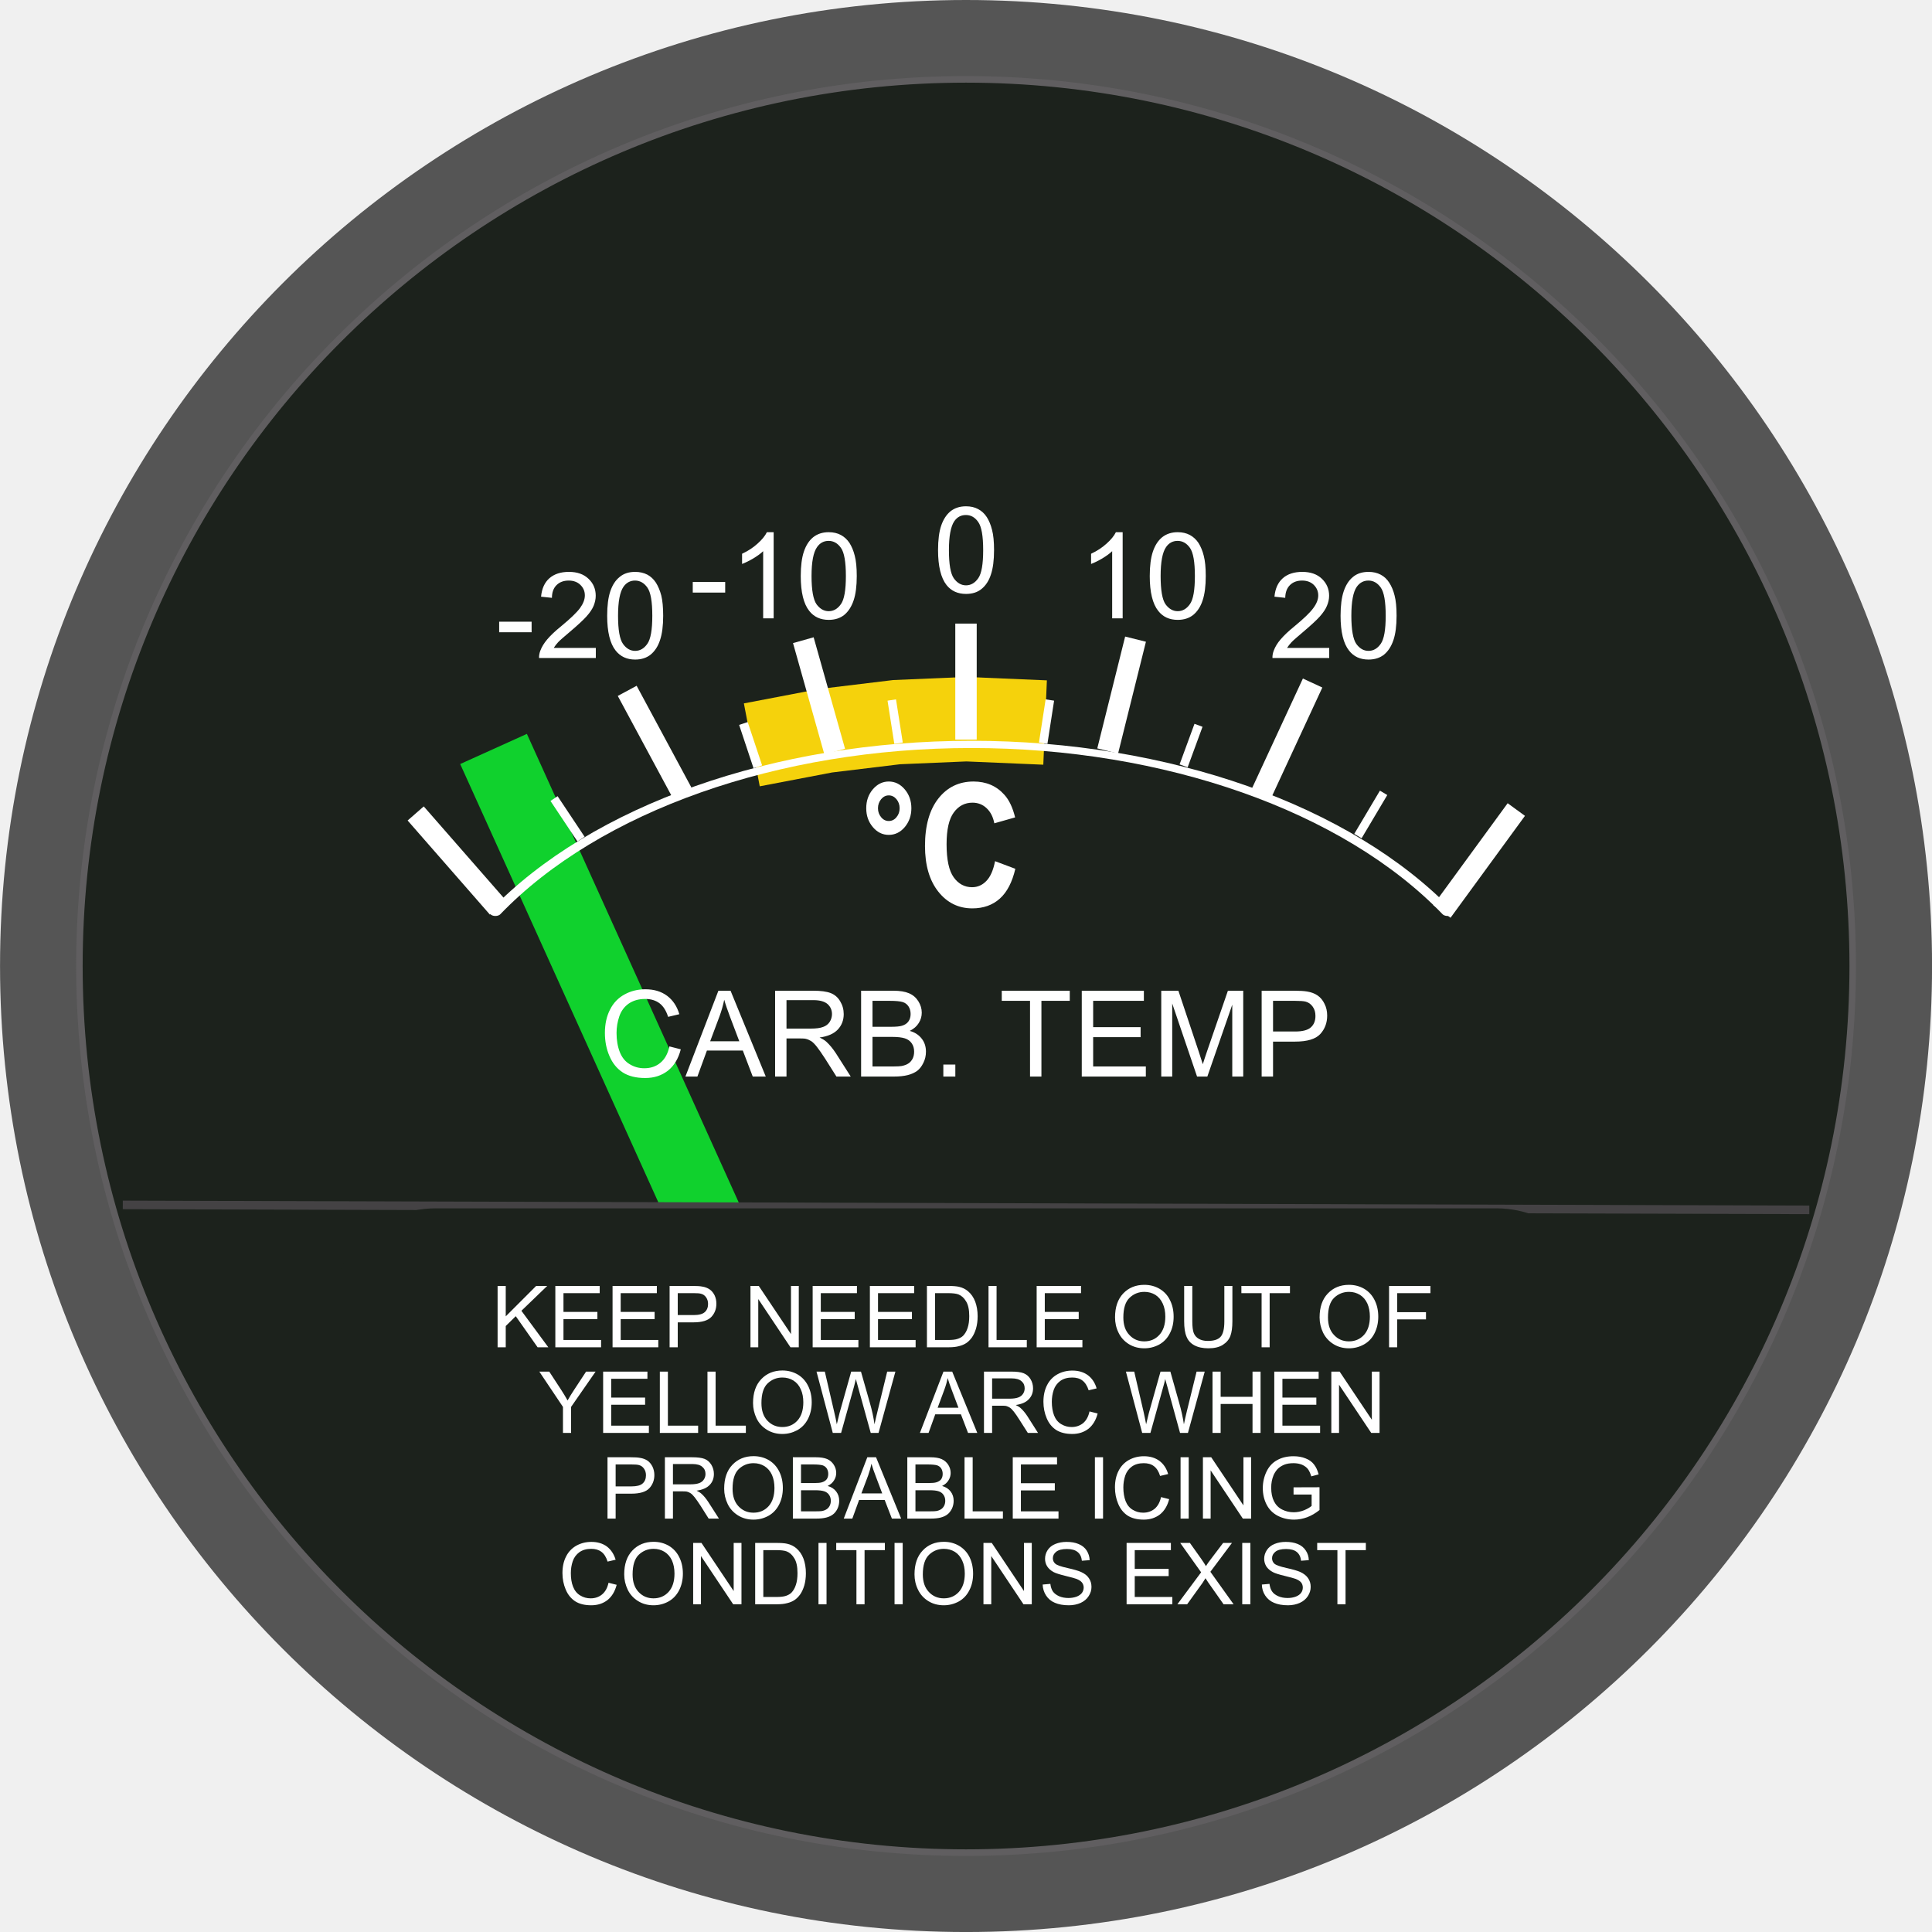
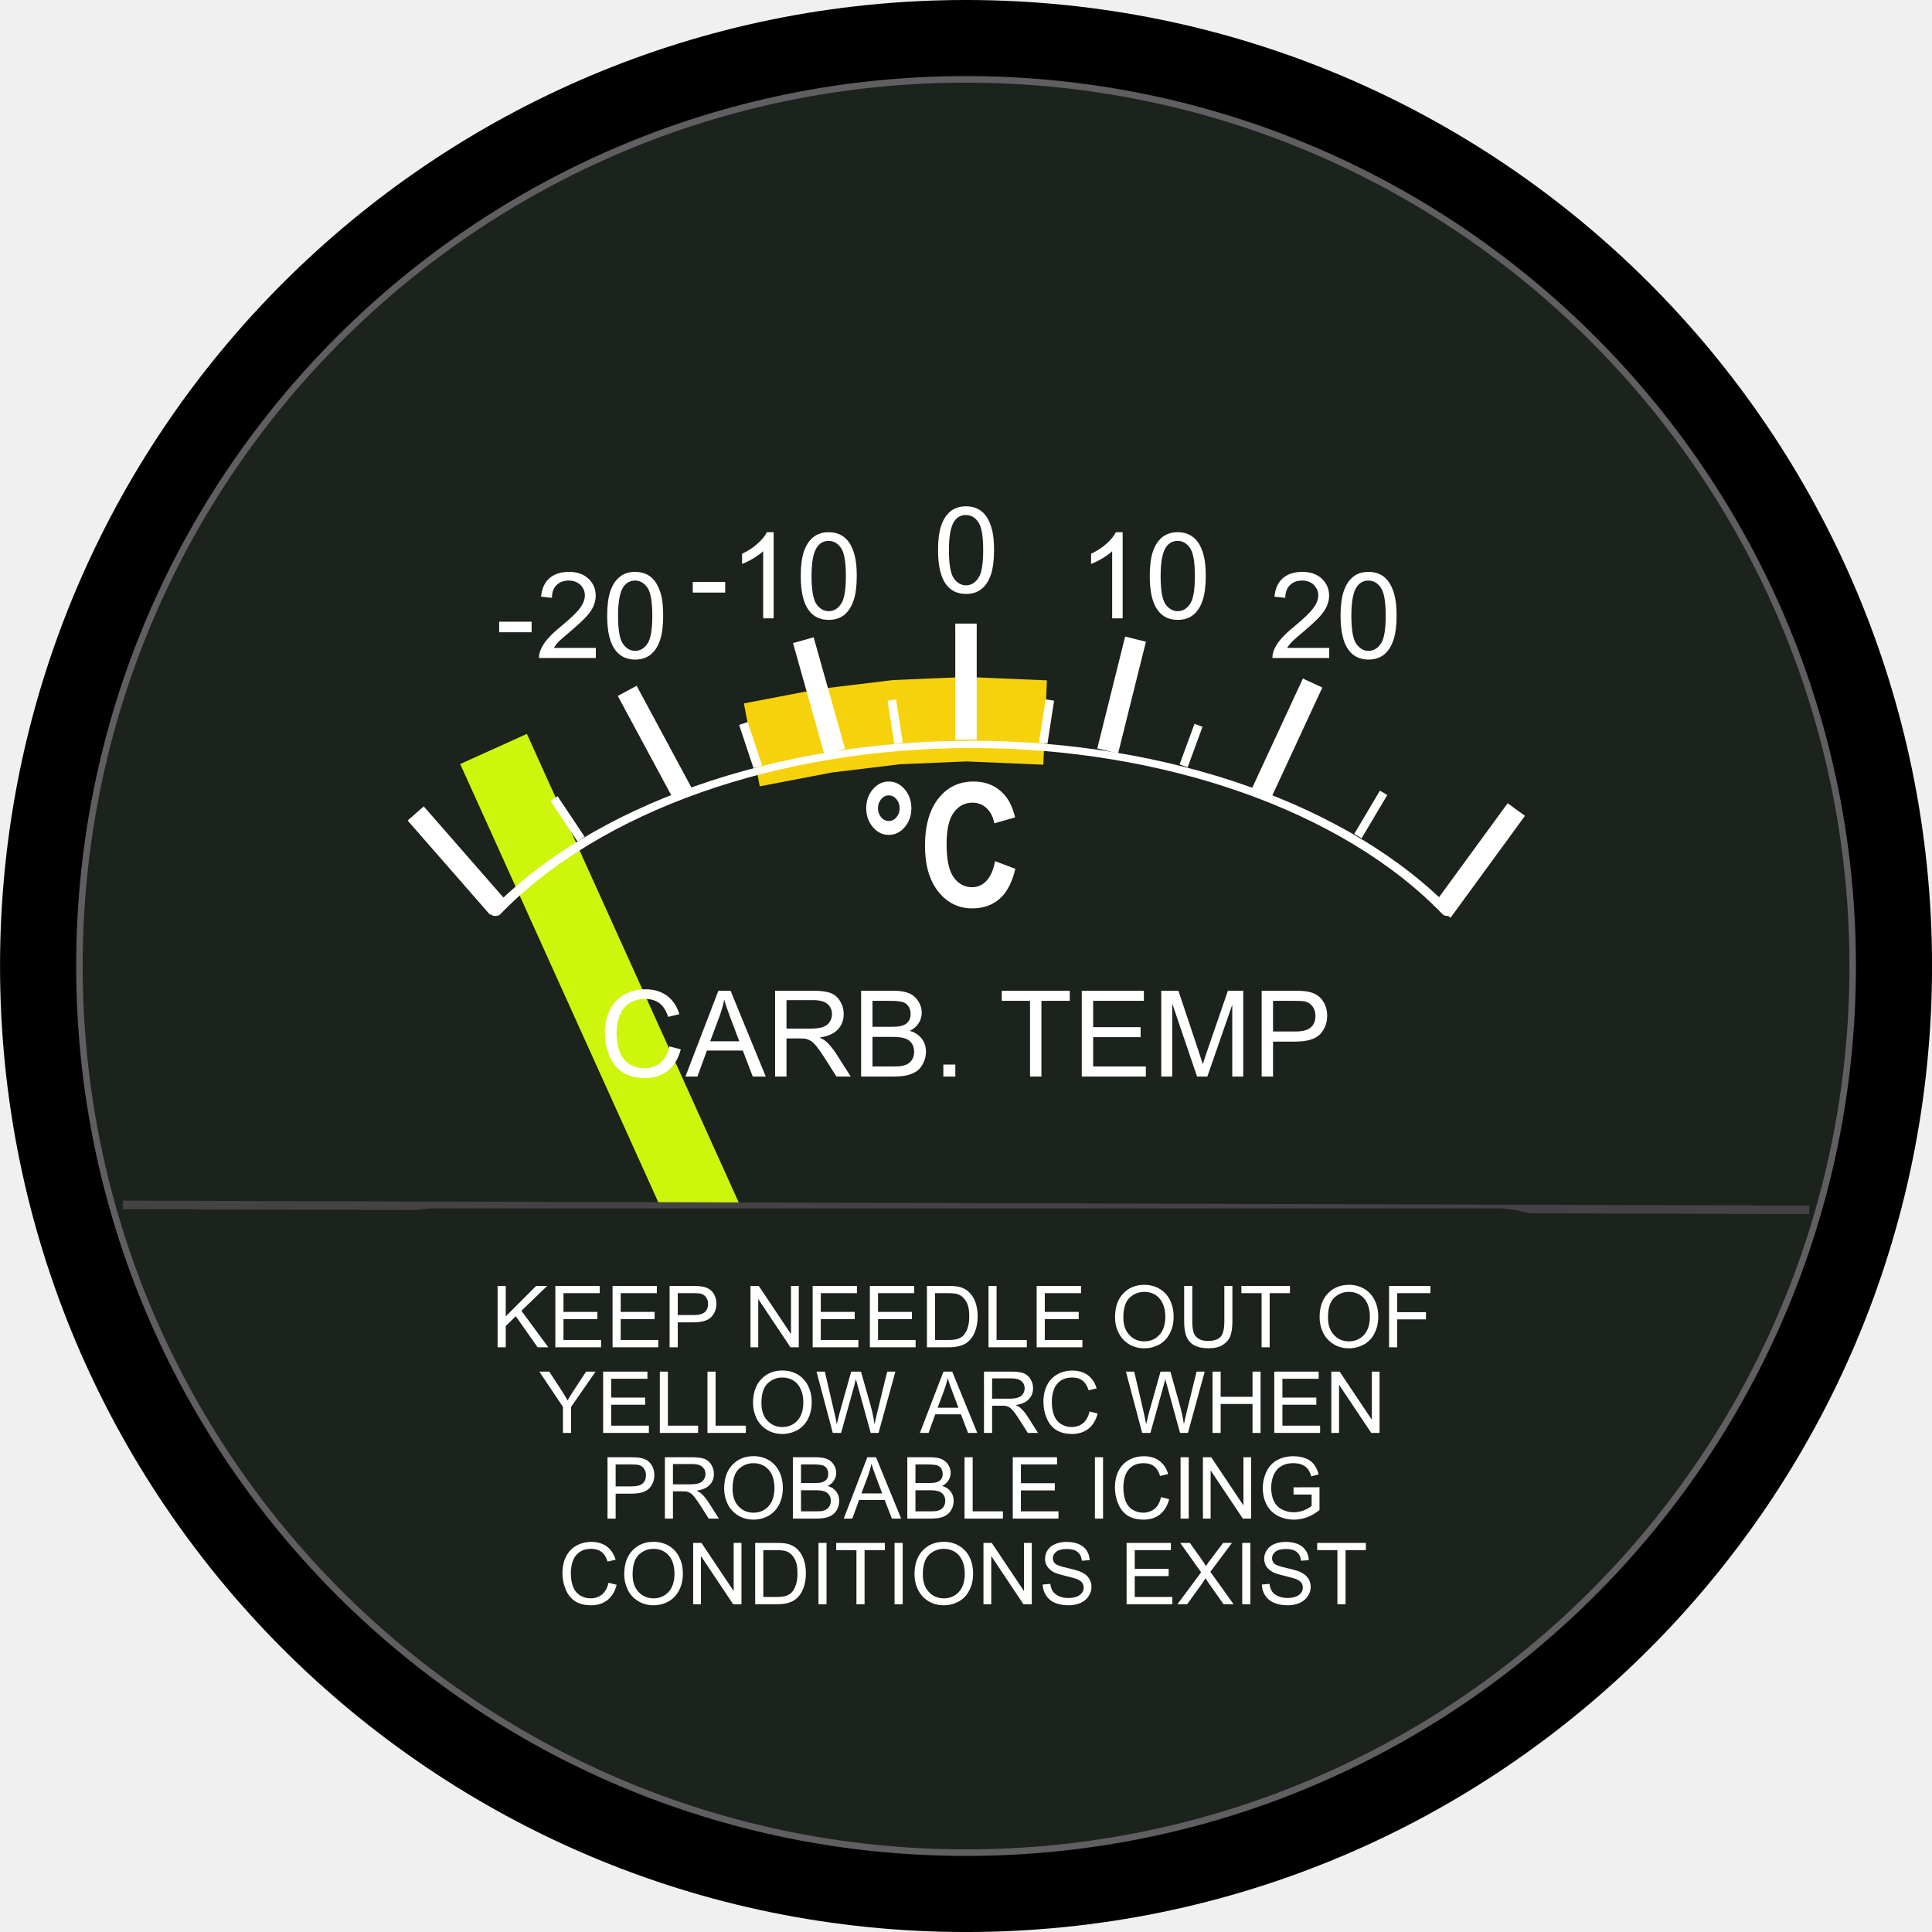
<svg xmlns="http://www.w3.org/2000/svg" id="svg3227" viewBox="0 0 202.5 202.5" version="1.0">
  <g id="layer1" transform="translate(-262.61 -46.279)">
    <g id="g2428">
      <flowRoot id="flowRoot3990" style="font-size:12px;font-family:Arial;fill:#000000;line-height:100%" xml:space="preserve">
        <flowRegion id="flowRegion3992">
          <rect id="rect3994" y="297.44" x="283.18" width="53.364" height="27.749" />
        </flowRegion>
        <flowPara id="flowPara3996" />
      </flowRoot>
      <text id="text3998" style="font-size:12px;font-family:Arial;fill:#000000;line-height:100%" y="308.751" x="297.847" xml:space="preserve">
        <tspan id="tspan4000" y="308.751" x="297.847" />
      </text>
      <flowRoot id="flowRoot4002" style="font-size:12px;font-family:Arial;fill:#000000;line-height:100%" xml:space="preserve">
        <flowRegion id="flowRegion4004">
          <rect id="rect4006" y="47.67" x="275.64" width="57.907" height="48.063" />
        </flowRegion>
        <flowPara id="flowPara4008" />
      </flowRoot>
      <g id="g3754" transform="matrix(.92122 0 0 .92122 -35.88 4.294)">
-         <path id="path3225" style="fill-rule:evenodd;fill:#555555" d="m633.93 381.82a205.03 201.89 0 1 1 -410.07 0 205.03 201.89 0 1 1 410.07 0z" transform="matrix(.53605 0 0 .54439 204.02 -52.374)" />
+         <path id="path3225" style="fill-rule:evenodd;fill:#000000" d="m633.93 381.82a205.03 201.89 0 1 1 -410.07 0 205.03 201.89 0 1 1 410.07 0z" transform="matrix(.53605 0 0 .54439 204.02 -52.374)" />
        <path id="path3239" style="stroke-linejoin:round;fill-rule:evenodd;stroke:#605e60;stroke-linecap:round;stroke-width:1.5;fill:#1c221c" d="m633.93 381.82a205.03 201.89 0 1 1 -410.07 0 205.03 201.89 0 1 1 410.07 0z" transform="matrix(.49201 0 0 .49966 222.91 -35.296)" />
      </g>
      <path id="path4050" style="fill-opacity:0;stroke:#f5d20c;stroke-width:8.848" d="m341.41 124.35l7.74-1.48 7.44-0.9 7.31-0.31 8.25 0.35" />
-       <path id="path3888" style="stroke:#10d12d;stroke-width:7.672;fill:#10d12d" d="m314.34 124.78l35.15 77.75">
+       <path id="path3888" style="stroke:#cef50c;stroke-width:7.672;fill:#cef50c" d="m314.34 124.78l35.15 77.75">
        <animateTransform id="asec" attributeName="transform" type="rotate" from="0,367.3,457.5" to="6,367.3,457.5" dur="30s" repeatCount="indefinite" />
      </path>
      <path id="path3834" style="stroke-linejoin:round;stroke:#ffffff;stroke-linecap:round;stroke-width:1.987;fill:none" d="m227 464.6a95.194 95.194 0 0 1 163.19 0" transform="matrix(.61155 0 0 .38133 175.71 -35.261)" />
      <path id="path3752" style="stroke:#ffffff;stroke-width:2.245;fill:none" d="m363.86 111.64v12.16" />
      <path id="path3870" style="stroke:#ffffff;stroke-width:2.245;fill:none" d="m381.63 113.27l-2.92 11.72" />
      <path id="path3872" style="stroke:#ffffff;stroke-width:2.245;fill:none" d="m346.81 113.38l3.29 11.68" />
      <path id="path3874" style="stroke:#ffffff;stroke-width:2.245;fill:none" d="m328.35 118.69l5.75 10.68" />
      <path id="path3880" style="stroke:#ffffff;stroke-width:2.245;fill:none" d="m400.19 117.87l-5.33 11.5" />
      <path id="flowRoot3892" style="fill:#ffffff" transform="matrix(.75935 0 0 .89783 21.332 13.584)" d="m437.31 130.77c0-0.87 0.3-1.6 0.91-2.21 0.61-0.6 1.34-0.91 2.2-0.91s1.6 0.31 2.21 0.92c0.6 0.6 0.91 1.34 0.91 2.2s-0.31 1.59-0.91 2.2c-0.61 0.61-1.35 0.91-2.21 0.91s-1.59-0.3-2.2-0.91-0.91-1.34-0.91-2.2zm1.62 0c0 0.41 0.15 0.76 0.44 1.05 0.29 0.3 0.64 0.44 1.05 0.44s0.77-0.14 1.06-0.44c0.29-0.29 0.44-0.64 0.44-1.05s-0.15-0.76-0.44-1.06c-0.29-0.29-0.65-0.44-1.06-0.44s-0.76 0.15-1.05 0.44c-0.29 0.3-0.44 0.65-0.44 1.06zm16.16 6.18l2.8 0.89c-0.43 1.56-1.14 2.72-2.14 3.48s-2.27 1.14-3.8 1.14c-1.9 0-3.47-0.65-4.69-1.95s-1.84-3.08-1.84-5.33c0-2.38 0.62-4.23 1.85-5.55s2.85-1.98 4.85-1.98c1.75 0 3.18 0.52 4.27 1.56 0.65 0.61 1.14 1.49 1.47 2.63l-2.87 0.69c-0.17-0.75-0.52-1.33-1.06-1.76-0.53-0.43-1.19-0.65-1.95-0.65-1.06 0-1.93 0.38-2.59 1.15-0.66 0.76-0.99 1.99-0.99 3.7 0 1.81 0.33 3.1 0.98 3.86 0.65 0.77 1.5 1.16 2.54 1.16 0.77 0 1.43-0.25 1.98-0.74 0.55-0.48 0.95-1.25 1.19-2.3z" />
      <path id="path3876" style="stroke:#ffffff;stroke-width:2.245;fill:none" d="m306.18 131.54l8.62 9.86" />
      <path id="path3878" style="stroke:#ffffff;stroke-width:2.245;fill:none" d="m421.54 131.13l-7.8 10.68" />
      <path id="path3926" style="stroke:#ffffff;stroke-width:.898px;fill:none" d="m323.51 134.23l-2.83-4.25" />
      <path id="path3930" style="stroke:#ffffff;stroke-width:.946px;fill:none" d="m342.04 126.65l-1.51-4.54" />
      <path id="path3932" style="stroke:#ffffff;stroke-width:.898px;fill:none" d="m356.79 124.18l-0.71-4.53" />
      <path id="path3934" style="stroke:#ffffff;stroke-width:.898px;fill:none" d="m371.95 124.18l0.7-4.53" />
      <path id="path3936" style="stroke:#ffffff;stroke-width:.898px;fill:none" d="m386.67 126.55l1.56-4.25" />
      <path id="path3938" style="stroke:#ffffff;stroke-width:.898px;fill:none" d="m404.94 133.91l2.69-4.53" />
      <path id="flowRoot3940" style="fill:#ffffff" transform="matrix(.89783 0 0 .89783 -49.461 -5.9578)" d="m425.73 180.34l1.33 0.34c-0.28 1.09-0.78 1.92-1.5 2.49-0.73 0.57-1.61 0.86-2.65 0.86-1.08 0-1.96-0.22-2.64-0.66-0.67-0.44-1.19-1.08-1.54-1.91-0.36-0.83-0.53-1.73-0.53-2.69 0-1.04 0.2-1.95 0.6-2.73 0.39-0.78 0.96-1.37 1.7-1.77 0.73-0.4 1.54-0.6 2.43-0.6 1 0 1.84 0.25 2.53 0.76 0.68 0.51 1.16 1.23 1.43 2.15l-1.31 0.31c-0.23-0.73-0.57-1.26-1.01-1.59s-1-0.5-1.67-0.5c-0.77 0-1.41 0.19-1.93 0.55-0.52 0.37-0.88 0.87-1.09 1.49s-0.32 1.26-0.32 1.93c0 0.85 0.13 1.59 0.38 2.23 0.25 0.63 0.63 1.11 1.16 1.42 0.52 0.32 1.09 0.47 1.7 0.47 0.74 0 1.37-0.21 1.88-0.64 0.52-0.43 0.87-1.06 1.05-1.91zm1.87 3.52l3.85-10.02h1.42l4.11 10.02h-1.52l-1.16-3.04h-4.19l-1.11 3.04h-1.4zm2.89-4.12h3.4l-1.05-2.77c-0.32-0.85-0.56-1.54-0.71-2.08-0.13 0.64-0.31 1.28-0.54 1.91l-1.1 2.94zm7.58 4.12v-10.02h4.44c0.9 0 1.57 0.09 2.04 0.27 0.46 0.18 0.84 0.49 1.11 0.95 0.28 0.46 0.42 0.96 0.42 1.51 0 0.71-0.23 1.31-0.69 1.8s-1.17 0.8-2.13 0.93c0.35 0.17 0.62 0.33 0.8 0.5 0.38 0.35 0.75 0.8 1.1 1.33l1.74 2.73h-1.67l-1.32-2.09c-0.39-0.6-0.71-1.06-0.96-1.38s-0.47-0.54-0.67-0.67c-0.2-0.12-0.4-0.21-0.61-0.26-0.15-0.04-0.39-0.05-0.74-0.05h-1.53v4.45h-1.33zm1.33-5.6h2.85c0.6 0 1.08-0.06 1.42-0.19 0.34-0.12 0.6-0.32 0.78-0.6 0.17-0.28 0.26-0.58 0.26-0.9 0-0.47-0.17-0.86-0.51-1.17-0.35-0.3-0.89-0.46-1.63-0.46h-3.17v3.32zm8.71 5.6v-10.02h3.76c0.77 0 1.38 0.1 1.84 0.3 0.47 0.2 0.83 0.52 1.09 0.94s0.39 0.86 0.39 1.32c0 0.43-0.11 0.83-0.35 1.21-0.23 0.38-0.58 0.68-1.05 0.92 0.61 0.17 1.07 0.48 1.4 0.91 0.33 0.42 0.49 0.93 0.49 1.51 0 0.47-0.1 0.91-0.3 1.31-0.2 0.41-0.44 0.72-0.73 0.94-0.3 0.21-0.66 0.38-1.1 0.49s-0.98 0.17-1.62 0.17h-3.82zm1.33-5.81h2.16c0.59 0 1.01-0.04 1.27-0.12 0.34-0.1 0.59-0.26 0.76-0.5 0.17-0.23 0.26-0.52 0.26-0.87 0-0.34-0.08-0.63-0.24-0.88s-0.39-0.43-0.69-0.52c-0.29-0.09-0.8-0.14-1.52-0.14h-2v3.03zm0 4.63h2.49c0.43 0 0.73-0.02 0.9-0.05 0.31-0.06 0.57-0.15 0.77-0.28 0.21-0.12 0.37-0.31 0.51-0.55 0.13-0.25 0.19-0.53 0.19-0.85 0-0.37-0.09-0.7-0.28-0.97-0.19-0.28-0.46-0.47-0.8-0.58s-0.83-0.17-1.47-0.17h-2.31v3.45zm8.27 1.18v-1.4h1.4v1.4h-1.4zm10.12 0v-8.84h-3.3v-1.18h7.94v1.18h-3.31v8.84h-1.33zm6.04 0v-10.02h7.25v1.18h-5.92v3.07h5.54v1.17h-5.54v3.42h6.15v1.18h-7.48zm9.28 0v-10.02h2l2.37 7.09c0.22 0.66 0.38 1.16 0.48 1.49 0.11-0.37 0.29-0.9 0.53-1.61l2.4-6.97h1.79v10.02h-1.28v-8.39l-2.91 8.39h-1.2l-2.9-8.53v8.53h-1.28zm11.72 0v-10.02h3.78c0.66 0 1.17 0.03 1.52 0.09 0.5 0.08 0.91 0.24 1.24 0.47s0.6 0.55 0.8 0.97c0.21 0.41 0.31 0.87 0.31 1.37 0 0.85-0.27 1.57-0.81 2.16-0.55 0.59-1.53 0.88-2.94 0.88h-2.57v4.08h-1.33zm1.33-5.26h2.59c0.85 0 1.46-0.16 1.82-0.48s0.54-0.76 0.54-1.34c0-0.42-0.1-0.78-0.32-1.08-0.21-0.3-0.49-0.5-0.83-0.59-0.23-0.06-0.64-0.09-1.24-0.09h-2.56v3.58z" />
      <path id="path3950" style="stroke:#444244;stroke-width:.898px;fill:none" d="m275.48 172.57l176.77 0.52" />
      <path id="path3958" style="fill-rule:evenodd;fill:#1c221c" d="m308.28 172.93c-6.07 0-10.97 4.9-10.97 10.97v27.78c10.07 10.33 22.51 18.34 36.45 23.12h60.21c13.94-4.78 26.38-12.79 36.45-23.12v-27.78c0-6.07-4.9-10.97-10.97-10.97h-111.17z" />
      <path id="flowRoot3961" style="fill:#ffffff" transform="matrix(.89783 0 0 .89783 -35.047 -121.11)" d="m389.62 343.72v-7.16h0.95v3.55l3.55-3.55h1.29l-3.01 2.9 3.14 4.26h-1.25l-2.55-3.63-1.17 1.15v2.48h-0.95zm6.74 0v-7.16h5.18v0.84h-4.23v2.19h3.96v0.84h-3.96v2.44h4.39v0.85h-5.34zm6.68 0v-7.16h5.17v0.84h-4.22v2.19h3.96v0.84h-3.96v2.44h4.39v0.85h-5.34zm6.66 0v-7.16h2.7c0.47 0 0.84 0.02 1.09 0.07 0.35 0.05 0.64 0.17 0.88 0.33s0.43 0.4 0.58 0.69c0.14 0.3 0.21 0.62 0.21 0.98 0 0.61-0.19 1.12-0.58 1.54s-1.09 0.64-2.1 0.64h-1.83v2.91h-0.95zm0.95-3.76h1.85c0.61 0 1.04-0.11 1.3-0.34s0.39-0.55 0.39-0.96c0-0.3-0.08-0.56-0.23-0.77-0.15-0.22-0.35-0.36-0.6-0.42-0.16-0.05-0.45-0.07-0.88-0.07h-1.83v2.56zm8.49 3.76v-7.16h0.97l3.76 5.62v-5.62h0.91v7.16h-0.97l-3.76-5.63v5.63h-0.91zm7.26 0v-7.16h5.17v0.84h-4.22v2.19h3.96v0.84h-3.96v2.44h4.39v0.85h-5.34zm6.68 0v-7.16h5.17v0.84h-4.22v2.19h3.96v0.84h-3.96v2.44h4.39v0.85h-5.34zm6.66 0v-7.16h2.46c0.56 0 0.99 0.03 1.28 0.1 0.41 0.09 0.76 0.27 1.05 0.51 0.38 0.32 0.66 0.73 0.85 1.23 0.18 0.49 0.28 1.06 0.28 1.7 0 0.54-0.07 1.02-0.19 1.44-0.13 0.42-0.29 0.77-0.49 1.05-0.2 0.27-0.42 0.49-0.65 0.64-0.24 0.16-0.53 0.28-0.86 0.36-0.33 0.09-0.72 0.13-1.15 0.13h-2.58zm0.95-0.85h1.52c0.48 0 0.85-0.04 1.11-0.13 0.27-0.09 0.49-0.21 0.65-0.37 0.22-0.23 0.4-0.53 0.52-0.91 0.13-0.38 0.19-0.84 0.19-1.38 0-0.75-0.12-1.32-0.37-1.72-0.24-0.41-0.54-0.67-0.89-0.81-0.26-0.1-0.67-0.15-1.23-0.15h-1.5v5.47zm6.24 0.85v-7.16h0.94v6.31h3.53v0.85h-4.47zm5.62 0v-7.16h5.18v0.84h-4.23v2.19h3.96v0.84h-3.96v2.44h4.39v0.85h-5.34zm9.15-3.49c0-1.19 0.32-2.12 0.95-2.79 0.64-0.67 1.46-1.01 2.47-1.01 0.66 0 1.26 0.16 1.79 0.47 0.53 0.32 0.94 0.76 1.21 1.33 0.28 0.56 0.42 1.2 0.42 1.92s-0.14 1.37-0.44 1.94c-0.29 0.58-0.71 1.01-1.24 1.31-0.54 0.29-1.12 0.44-1.74 0.44-0.67 0-1.28-0.16-1.81-0.49s-0.93-0.77-1.2-1.33c-0.28-0.57-0.41-1.16-0.41-1.79zm0.97 0.01c0 0.87 0.23 1.55 0.7 2.04 0.46 0.5 1.04 0.75 1.74 0.75 0.72 0 1.3-0.25 1.76-0.75 0.47-0.51 0.7-1.22 0.7-2.14 0-0.58-0.1-1.09-0.3-1.52-0.2-0.44-0.49-0.78-0.86-1.02-0.38-0.23-0.81-0.35-1.28-0.35-0.67 0-1.25 0.23-1.73 0.69-0.49 0.46-0.73 1.23-0.73 2.3zm11.79-3.68h0.94v4.13c0 0.72-0.08 1.29-0.24 1.72-0.16 0.42-0.46 0.76-0.88 1.03-0.43 0.27-0.99 0.4-1.68 0.4-0.67 0-1.21-0.12-1.64-0.35s-0.73-0.56-0.91-1c-0.19-0.44-0.28-1.04-0.28-1.8v-4.13h0.95v4.13c0 0.62 0.06 1.08 0.17 1.37 0.12 0.3 0.32 0.52 0.6 0.68s0.62 0.24 1.03 0.24c0.7 0 1.19-0.15 1.49-0.47s0.45-0.92 0.45-1.82v-4.13zm4.35 7.16v-6.32h-2.36v-0.84h5.67v0.84h-2.37v6.32h-0.94zm6.77-3.49c0-1.19 0.32-2.12 0.96-2.79s1.46-1.01 2.47-1.01c0.66 0 1.26 0.16 1.79 0.47 0.53 0.32 0.93 0.76 1.21 1.33 0.28 0.56 0.42 1.2 0.42 1.92s-0.15 1.37-0.44 1.94c-0.29 0.58-0.71 1.01-1.25 1.31-0.53 0.29-1.11 0.44-1.73 0.44-0.68 0-1.28-0.16-1.81-0.49s-0.93-0.77-1.21-1.33c-0.27-0.57-0.41-1.16-0.41-1.79zm0.98 0.01c0 0.87 0.23 1.55 0.7 2.04 0.46 0.5 1.04 0.75 1.74 0.75 0.71 0 1.3-0.25 1.76-0.75 0.46-0.51 0.69-1.22 0.69-2.14 0-0.58-0.1-1.09-0.29-1.52-0.2-0.44-0.49-0.78-0.87-1.02-0.38-0.23-0.8-0.35-1.27-0.35-0.67 0-1.25 0.23-1.74 0.69-0.48 0.46-0.72 1.23-0.72 2.3zm7.13 3.48v-7.16h4.83v0.84h-3.88v2.22h3.36v0.84h-3.36v3.26h-0.95zm-96.44 10v-3.04l-2.76-4.12h1.16l1.41 2.16c0.26 0.4 0.5 0.8 0.73 1.21 0.21-0.38 0.47-0.8 0.78-1.27l1.38-2.1h1.11l-2.86 4.12v3.04h-0.95zm4.69 0v-7.16h5.17v0.84h-4.23v2.19h3.96v0.84h-3.96v2.44h4.4v0.85h-5.34zm6.62 0v-7.16h0.94v6.31h3.53v0.85h-4.47zm5.56 0v-7.16h0.95v6.31h3.53v0.85h-4.48zm5.32-3.49c0-1.19 0.32-2.12 0.96-2.79s1.46-1.01 2.47-1.01c0.66 0 1.25 0.16 1.79 0.47 0.53 0.32 0.93 0.76 1.21 1.33 0.28 0.56 0.42 1.2 0.42 1.92s-0.15 1.37-0.44 1.94c-0.3 0.58-0.71 1.01-1.25 1.31-0.54 0.29-1.11 0.44-1.74 0.44-0.67 0-1.27-0.16-1.8-0.49s-0.94-0.77-1.21-1.33c-0.27-0.57-0.41-1.16-0.41-1.79zm0.98 0.01c0 0.87 0.23 1.55 0.69 2.04 0.47 0.5 1.05 0.75 1.75 0.75 0.71 0 1.3-0.25 1.76-0.75 0.46-0.51 0.69-1.22 0.69-2.14 0-0.58-0.1-1.09-0.3-1.52-0.19-0.44-0.48-0.78-0.86-1.02-0.38-0.23-0.8-0.35-1.28-0.35-0.67 0-1.24 0.23-1.73 0.69-0.48 0.46-0.72 1.23-0.72 2.3zm8.33 3.48l-1.9-7.16h0.97l1.09 4.69c0.12 0.49 0.22 0.98 0.31 1.46 0.18-0.76 0.29-1.2 0.32-1.32l1.36-4.83h1.14l1.03 3.62c0.26 0.9 0.44 1.74 0.55 2.53 0.1-0.45 0.21-0.97 0.36-1.55l1.12-4.6h0.96l-1.97 7.16h-0.91l-1.51-5.46c-0.13-0.45-0.2-0.73-0.22-0.84-0.08 0.33-0.15 0.61-0.21 0.84l-1.52 5.46h-0.97zm10.17 0l2.75-7.16h1.02l2.93 7.16h-1.08l-0.83-2.17h-3l-0.78 2.17h-1.01zm2.07-2.94h2.43l-0.75-1.99c-0.23-0.6-0.4-1.09-0.51-1.48-0.09 0.46-0.22 0.91-0.39 1.37l-0.78 2.1zm5.41 2.94v-7.16h3.18c0.64 0 1.12 0.06 1.45 0.19s0.6 0.36 0.8 0.68c0.2 0.33 0.3 0.69 0.3 1.08 0 0.51-0.17 0.94-0.5 1.28-0.33 0.35-0.83 0.57-1.52 0.67 0.25 0.12 0.44 0.24 0.57 0.36 0.28 0.25 0.54 0.57 0.79 0.95l1.24 1.95h-1.19l-0.95-1.49c-0.27-0.43-0.5-0.76-0.68-0.99s-0.34-0.39-0.48-0.48-0.29-0.15-0.43-0.19c-0.11-0.02-0.29-0.03-0.53-0.03h-1.1v3.18h-0.95zm0.95-4h2.04c0.43 0 0.77-0.05 1.01-0.14 0.25-0.09 0.43-0.23 0.56-0.43 0.13-0.19 0.19-0.41 0.19-0.64 0-0.34-0.12-0.62-0.37-0.83-0.25-0.22-0.63-0.33-1.16-0.33h-2.27v2.37zm11.37 1.49l0.95 0.24c-0.2 0.77-0.56 1.37-1.07 1.78-0.52 0.4-1.15 0.61-1.89 0.61-0.78 0-1.4-0.16-1.89-0.47-0.48-0.32-0.85-0.77-1.1-1.37-0.25-0.59-0.38-1.23-0.38-1.92 0-0.74 0.14-1.39 0.43-1.95 0.28-0.55 0.69-0.97 1.21-1.26 0.53-0.29 1.11-0.43 1.74-0.43 0.72 0 1.32 0.18 1.81 0.54 0.49 0.37 0.83 0.88 1.02 1.54l-0.93 0.22c-0.17-0.52-0.41-0.9-0.73-1.14-0.31-0.24-0.71-0.35-1.19-0.35-0.55 0-1.01 0.13-1.38 0.39-0.37 0.27-0.63 0.62-0.78 1.06-0.15 0.45-0.22 0.91-0.22 1.38 0 0.61 0.09 1.14 0.26 1.59 0.18 0.46 0.46 0.8 0.83 1.02 0.38 0.23 0.78 0.34 1.22 0.34 0.53 0 0.98-0.16 1.35-0.46 0.36-0.31 0.61-0.76 0.74-1.36zm6.15 2.51l-1.9-7.16h0.97l1.09 4.69c0.11 0.49 0.21 0.98 0.3 1.46 0.18-0.76 0.29-1.2 0.32-1.32l1.36-4.83h1.15l1.02 3.62c0.26 0.9 0.44 1.74 0.56 2.53 0.09-0.45 0.21-0.97 0.35-1.55l1.13-4.6h0.95l-1.96 7.16h-0.92l-1.5-5.46c-0.13-0.45-0.21-0.73-0.23-0.84-0.07 0.33-0.14 0.61-0.21 0.84l-1.52 5.46h-0.96zm8.21 0v-7.16h0.95v2.94h3.72v-2.94h0.94v7.16h-0.94v-3.38h-3.72v3.38h-0.95zm7.21 0v-7.16h5.18v0.84h-4.23v2.19h3.96v0.84h-3.96v2.44h4.4v0.85h-5.35zm6.66 0v-7.16h0.97l3.76 5.62v-5.62h0.9v7.16h-0.97l-3.76-5.63v5.63h-0.9zm-84.5 10v-7.16h2.7c0.48 0 0.84 0.02 1.09 0.07 0.35 0.05 0.65 0.17 0.89 0.33 0.23 0.16 0.42 0.4 0.57 0.69 0.14 0.3 0.22 0.62 0.22 0.98 0 0.61-0.2 1.12-0.58 1.54-0.39 0.42-1.09 0.64-2.1 0.64h-1.84v2.91h-0.95zm0.95-3.76h1.85c0.61 0 1.05-0.11 1.3-0.34 0.26-0.23 0.39-0.55 0.39-0.96 0-0.3-0.08-0.56-0.23-0.77-0.15-0.22-0.35-0.36-0.59-0.42-0.16-0.05-0.46-0.07-0.89-0.07h-1.83v2.56zm5.75 3.76v-7.16h3.17c0.64 0 1.12 0.06 1.46 0.19 0.33 0.13 0.59 0.36 0.79 0.68 0.2 0.33 0.3 0.69 0.3 1.08 0 0.51-0.16 0.94-0.49 1.28-0.33 0.35-0.84 0.57-1.53 0.67 0.25 0.12 0.44 0.24 0.57 0.36 0.28 0.25 0.54 0.57 0.79 0.95l1.25 1.95h-1.2l-0.94-1.49c-0.28-0.43-0.51-0.76-0.69-0.99s-0.34-0.39-0.48-0.48-0.28-0.15-0.43-0.19c-0.11-0.02-0.28-0.03-0.53-0.03h-1.1v3.18h-0.94zm0.94-4h2.04c0.43 0 0.77-0.05 1.02-0.14 0.24-0.09 0.43-0.23 0.55-0.43 0.13-0.19 0.19-0.41 0.19-0.64 0-0.34-0.12-0.62-0.37-0.83-0.24-0.22-0.63-0.33-1.16-0.33h-2.27v2.37zm5.98 0.51c0-1.19 0.32-2.12 0.96-2.79s1.46-1.01 2.47-1.01c0.66 0 1.26 0.16 1.79 0.47 0.53 0.32 0.93 0.76 1.21 1.33 0.28 0.56 0.42 1.2 0.42 1.92s-0.15 1.37-0.44 1.94c-0.3 0.58-0.71 1.01-1.25 1.31-0.53 0.29-1.11 0.44-1.74 0.44-0.67 0-1.27-0.16-1.8-0.49s-0.94-0.77-1.21-1.33c-0.27-0.57-0.41-1.16-0.41-1.79zm0.98 0.01c0 0.87 0.23 1.55 0.69 2.04 0.47 0.5 1.05 0.75 1.75 0.75 0.71 0 1.3-0.25 1.76-0.75 0.46-0.51 0.69-1.22 0.69-2.14 0-0.58-0.1-1.09-0.29-1.52-0.2-0.44-0.49-0.78-0.87-1.02-0.38-0.23-0.8-0.35-1.28-0.35-0.67 0-1.24 0.23-1.73 0.69-0.48 0.46-0.72 1.23-0.72 2.3zm7.04 3.48v-7.16h2.69c0.55 0 0.98 0.07 1.32 0.21 0.33 0.15 0.58 0.37 0.77 0.67s0.28 0.62 0.28 0.95c0 0.3-0.08 0.59-0.25 0.86-0.16 0.27-0.41 0.49-0.75 0.66 0.43 0.12 0.77 0.34 1 0.65 0.23 0.3 0.35 0.66 0.35 1.08 0 0.34-0.07 0.65-0.21 0.94-0.14 0.28-0.32 0.51-0.53 0.66-0.21 0.16-0.47 0.28-0.78 0.36-0.32 0.08-0.7 0.12-1.16 0.12h-2.73zm0.95-4.15h1.55c0.42 0 0.72-0.03 0.9-0.09 0.24-0.07 0.42-0.19 0.55-0.35 0.12-0.17 0.18-0.38 0.18-0.63 0-0.24-0.06-0.45-0.17-0.63-0.12-0.18-0.28-0.3-0.49-0.37-0.21-0.06-0.57-0.1-1.09-0.1h-1.43v2.17zm0 3.3h1.78c0.31 0 0.52-0.01 0.65-0.03 0.22-0.04 0.4-0.11 0.54-0.2 0.15-0.09 0.27-0.22 0.37-0.4 0.09-0.17 0.14-0.37 0.14-0.6 0-0.27-0.07-0.5-0.21-0.7-0.13-0.19-0.32-0.33-0.57-0.41-0.24-0.08-0.59-0.12-1.04-0.12h-1.66v2.46zm4.99 0.85l2.75-7.16h1.02l2.93 7.16h-1.08l-0.84-2.17h-2.99l-0.79 2.17h-1zm2.06-2.94h2.43l-0.75-1.99c-0.23-0.6-0.4-1.09-0.51-1.48-0.09 0.46-0.22 0.91-0.38 1.37l-0.79 2.1zm5.36 2.94v-7.16h2.69c0.55 0 0.98 0.07 1.31 0.21 0.33 0.15 0.59 0.37 0.78 0.67s0.28 0.62 0.28 0.95c0 0.3-0.08 0.59-0.25 0.86-0.16 0.27-0.41 0.49-0.75 0.66 0.43 0.12 0.77 0.34 1 0.65 0.23 0.3 0.35 0.66 0.35 1.08 0 0.34-0.07 0.65-0.21 0.94-0.15 0.28-0.32 0.51-0.53 0.66-0.21 0.16-0.47 0.28-0.78 0.36-0.32 0.08-0.7 0.12-1.16 0.12h-2.73zm0.95-4.15h1.55c0.42 0 0.72-0.03 0.9-0.09 0.24-0.07 0.42-0.19 0.55-0.35 0.12-0.17 0.18-0.38 0.18-0.63 0-0.24-0.06-0.45-0.17-0.63-0.12-0.18-0.28-0.3-0.49-0.37-0.21-0.06-0.57-0.1-1.09-0.1h-1.43v2.17zm0 3.3h1.78c0.31 0 0.52-0.01 0.65-0.03 0.22-0.04 0.4-0.11 0.54-0.2 0.15-0.09 0.27-0.22 0.37-0.4 0.09-0.17 0.14-0.37 0.14-0.6 0-0.27-0.07-0.5-0.21-0.7-0.13-0.19-0.32-0.33-0.57-0.41-0.24-0.08-0.59-0.12-1.04-0.12h-1.66v2.46zm5.73 0.85v-7.16h0.95v6.31h3.53v0.85h-4.48zm5.63 0v-7.16h5.17v0.84h-4.22v2.19h3.96v0.84h-3.96v2.44h4.39v0.85h-5.34zm9.59 0v-7.16h0.95v7.16h-0.95zm7.72-2.51l0.95 0.24c-0.2 0.77-0.56 1.37-1.07 1.78-0.52 0.4-1.15 0.61-1.89 0.61-0.78 0-1.4-0.16-1.89-0.47-0.48-0.32-0.85-0.77-1.1-1.37-0.25-0.59-0.38-1.23-0.38-1.92 0-0.74 0.14-1.39 0.43-1.95 0.28-0.55 0.69-0.97 1.21-1.26 0.53-0.29 1.11-0.43 1.74-0.43 0.72 0 1.32 0.18 1.81 0.54 0.49 0.37 0.83 0.88 1.02 1.54l-0.94 0.22c-0.16-0.52-0.4-0.9-0.72-1.14-0.31-0.24-0.71-0.35-1.19-0.35-0.55 0-1.01 0.13-1.38 0.39-0.37 0.27-0.63 0.62-0.78 1.06-0.15 0.45-0.22 0.91-0.22 1.38 0 0.61 0.09 1.14 0.26 1.59 0.18 0.46 0.46 0.8 0.83 1.02 0.38 0.23 0.78 0.34 1.22 0.34 0.53 0 0.98-0.16 1.35-0.46 0.36-0.31 0.61-0.76 0.74-1.36zm2.28 2.51v-7.16h0.95v7.16h-0.95zm2.61 0v-7.16h0.97l3.76 5.62v-5.62h0.9v7.16h-0.97l-3.76-5.63v5.63h-0.9zm10.58-2.81v-0.84l3.03-0.01v2.66c-0.46 0.37-0.94 0.65-1.44 0.84-0.49 0.18-1 0.28-1.52 0.28-0.7 0-1.34-0.15-1.92-0.45-0.57-0.3-1.01-0.74-1.3-1.31s-0.44-1.21-0.44-1.91 0.15-1.35 0.44-1.95 0.71-1.05 1.26-1.34c0.54-0.3 1.17-0.44 1.89-0.44 0.51 0 0.98 0.08 1.4 0.25 0.42 0.16 0.75 0.4 0.98 0.7 0.24 0.3 0.42 0.69 0.55 1.17l-0.86 0.23c-0.11-0.36-0.24-0.65-0.4-0.86-0.16-0.2-0.39-0.37-0.68-0.5-0.3-0.12-0.63-0.18-0.99-0.18-0.43 0-0.81 0.06-1.12 0.19-0.32 0.14-0.57 0.31-0.77 0.52-0.19 0.22-0.34 0.45-0.45 0.71-0.18 0.44-0.27 0.92-0.27 1.44 0 0.64 0.11 1.17 0.33 1.6s0.54 0.75 0.96 0.96 0.86 0.31 1.34 0.31c0.41 0 0.81-0.08 1.2-0.23 0.39-0.16 0.68-0.33 0.89-0.51v-1.33h-2.11zm-79.97 10.3l0.95 0.24c-0.2 0.77-0.56 1.37-1.07 1.78-0.52 0.4-1.15 0.61-1.9 0.61-0.77 0-1.4-0.16-1.88-0.47-0.48-0.32-0.85-0.77-1.1-1.37-0.25-0.59-0.38-1.23-0.38-1.92 0-0.74 0.14-1.39 0.43-1.95 0.28-0.55 0.69-0.97 1.21-1.26 0.53-0.29 1.11-0.43 1.74-0.43 0.71 0 1.32 0.18 1.81 0.54 0.48 0.37 0.82 0.88 1.02 1.54l-0.94 0.22c-0.16-0.52-0.4-0.9-0.72-1.14s-0.71-0.35-1.19-0.35c-0.55 0-1.01 0.13-1.38 0.39-0.37 0.27-0.63 0.62-0.78 1.06-0.15 0.45-0.22 0.91-0.22 1.38 0 0.61 0.08 1.14 0.26 1.59 0.18 0.46 0.46 0.8 0.83 1.02 0.37 0.23 0.78 0.34 1.22 0.34 0.53 0 0.98-0.16 1.34-0.46 0.37-0.31 0.62-0.76 0.75-1.36zm1.83-0.98c0-1.19 0.32-2.12 0.96-2.79s1.46-1.01 2.47-1.01c0.66 0 1.26 0.16 1.79 0.47 0.53 0.32 0.93 0.76 1.21 1.33 0.28 0.56 0.42 1.2 0.42 1.92s-0.15 1.37-0.44 1.94c-0.3 0.58-0.71 1.01-1.25 1.31-0.53 0.29-1.11 0.44-1.74 0.44-0.67 0-1.27-0.16-1.8-0.49s-0.94-0.77-1.21-1.33c-0.27-0.57-0.41-1.16-0.41-1.79zm0.98 0.01c0 0.87 0.23 1.55 0.69 2.04 0.47 0.5 1.05 0.75 1.75 0.75 0.71 0 1.3-0.25 1.76-0.75 0.46-0.51 0.69-1.22 0.69-2.14 0-0.58-0.1-1.09-0.29-1.52-0.2-0.44-0.49-0.78-0.87-1.02-0.38-0.23-0.8-0.35-1.28-0.35-0.67 0-1.24 0.23-1.73 0.69-0.48 0.46-0.72 1.23-0.72 2.3zm7.07 3.48v-7.16h0.97l3.76 5.62v-5.62h0.91v7.16h-0.97l-3.76-5.63v5.63h-0.91zm7.24 0v-7.16h2.47c0.55 0 0.98 0.03 1.27 0.1 0.41 0.09 0.76 0.27 1.05 0.51 0.38 0.32 0.66 0.73 0.85 1.23 0.18 0.49 0.28 1.06 0.28 1.7 0 0.54-0.07 1.02-0.19 1.44-0.13 0.42-0.29 0.77-0.49 1.05-0.2 0.27-0.42 0.49-0.65 0.64-0.24 0.16-0.52 0.28-0.86 0.36-0.33 0.09-0.71 0.13-1.15 0.13h-2.58zm0.95-0.85h1.53c0.47 0 0.84-0.04 1.11-0.13 0.26-0.09 0.48-0.21 0.64-0.37 0.22-0.23 0.4-0.53 0.52-0.91 0.13-0.38 0.19-0.84 0.19-1.38 0-0.75-0.12-1.32-0.37-1.72-0.24-0.41-0.54-0.67-0.89-0.81-0.26-0.1-0.67-0.15-1.23-0.15h-1.5v5.47zm6.44 0.85v-7.16h0.94v7.16h-0.94zm4.43 0v-6.32h-2.36v-0.84h5.68v0.84h-2.37v6.32h-0.95zm4.45 0v-7.16h0.95v7.16h-0.95zm2.33-3.49c0-1.19 0.32-2.12 0.96-2.79 0.63-0.67 1.46-1.01 2.47-1.01 0.66 0 1.25 0.16 1.78 0.47 0.53 0.32 0.94 0.76 1.22 1.33 0.27 0.56 0.41 1.2 0.41 1.92s-0.14 1.37-0.44 1.94c-0.29 0.58-0.7 1.01-1.24 1.31-0.54 0.29-1.12 0.44-1.74 0.44-0.67 0-1.28-0.16-1.81-0.49s-0.93-0.77-1.2-1.33c-0.28-0.57-0.41-1.16-0.41-1.79zm0.97 0.01c0 0.87 0.24 1.55 0.7 2.04 0.46 0.5 1.05 0.75 1.75 0.75 0.71 0 1.3-0.25 1.76-0.75 0.46-0.51 0.69-1.22 0.69-2.14 0-0.58-0.1-1.09-0.3-1.52-0.2-0.44-0.48-0.78-0.86-1.02-0.38-0.23-0.81-0.35-1.28-0.35-0.67 0-1.25 0.23-1.73 0.69s-0.73 1.23-0.73 2.3zm7.08 3.48v-7.16h0.97l3.76 5.62v-5.62h0.91v7.16h-0.97l-3.76-5.63v5.63h-0.91zm6.91-2.3l0.9-0.08c0.04 0.36 0.14 0.65 0.29 0.88 0.16 0.23 0.4 0.41 0.72 0.56 0.33 0.14 0.69 0.21 1.1 0.21 0.36 0 0.68-0.06 0.96-0.16 0.28-0.11 0.48-0.26 0.62-0.44 0.13-0.19 0.2-0.4 0.2-0.62s-0.07-0.42-0.2-0.59c-0.13-0.16-0.34-0.3-0.64-0.42-0.19-0.07-0.62-0.19-1.28-0.35-0.65-0.16-1.11-0.3-1.38-0.44-0.34-0.18-0.59-0.41-0.76-0.67-0.17-0.27-0.25-0.56-0.25-0.89 0-0.36 0.1-0.7 0.3-1.01 0.21-0.32 0.51-0.56 0.9-0.72 0.4-0.16 0.84-0.24 1.32-0.24 0.53 0 1 0.08 1.4 0.25 0.41 0.17 0.72 0.42 0.94 0.76 0.21 0.33 0.33 0.7 0.35 1.12l-0.91 0.07c-0.05-0.45-0.21-0.79-0.5-1.02-0.28-0.23-0.69-0.35-1.24-0.35-0.58 0-0.99 0.11-1.26 0.32-0.26 0.21-0.39 0.46-0.39 0.75 0 0.26 0.09 0.47 0.28 0.64 0.18 0.17 0.66 0.34 1.43 0.51s1.29 0.33 1.58 0.46c0.42 0.19 0.73 0.43 0.92 0.73 0.2 0.29 0.3 0.63 0.3 1.01 0 0.39-0.11 0.74-0.33 1.08-0.21 0.34-0.53 0.6-0.93 0.79-0.41 0.18-0.87 0.28-1.38 0.28-0.65 0-1.19-0.1-1.63-0.29-0.44-0.18-0.78-0.47-1.03-0.85s-0.38-0.81-0.4-1.28zm9.8 2.3v-7.16h5.17v0.84h-4.22v2.19h3.96v0.84h-3.96v2.44h4.39v0.85h-5.34zm5.93 0l2.77-3.73-2.44-3.43h1.13l1.3 1.83c0.27 0.38 0.46 0.68 0.57 0.88 0.16-0.26 0.35-0.53 0.57-0.81l1.44-1.9h1.03l-2.52 3.37 2.71 3.79h-1.17l-1.8-2.56c-0.1-0.14-0.2-0.3-0.31-0.48-0.16 0.26-0.28 0.44-0.34 0.54l-1.8 2.5h-1.14zm7.57 0v-7.16h0.95v7.16h-0.95zm2.29-2.3l0.89-0.08c0.05 0.36 0.14 0.65 0.3 0.88 0.15 0.23 0.39 0.41 0.72 0.56 0.32 0.14 0.69 0.21 1.1 0.21 0.36 0 0.68-0.06 0.95-0.16 0.28-0.11 0.49-0.26 0.62-0.44 0.14-0.19 0.2-0.4 0.2-0.62s-0.06-0.42-0.19-0.59c-0.13-0.16-0.35-0.3-0.64-0.42-0.2-0.07-0.62-0.19-1.28-0.35s-1.12-0.3-1.38-0.44c-0.34-0.18-0.6-0.41-0.77-0.67-0.16-0.27-0.25-0.56-0.25-0.89 0-0.36 0.11-0.7 0.31-1.01 0.21-0.32 0.51-0.56 0.9-0.72s0.83-0.24 1.31-0.24c0.53 0 1 0.08 1.41 0.25 0.4 0.17 0.71 0.42 0.93 0.76 0.22 0.33 0.34 0.7 0.35 1.12l-0.9 0.07c-0.05-0.45-0.22-0.79-0.5-1.02s-0.7-0.35-1.25-0.35c-0.57 0-0.99 0.11-1.25 0.32s-0.39 0.46-0.39 0.75c0 0.26 0.09 0.47 0.27 0.64 0.19 0.17 0.66 0.34 1.43 0.51s1.3 0.33 1.59 0.46c0.41 0.19 0.72 0.43 0.92 0.73 0.2 0.29 0.3 0.63 0.3 1.01 0 0.39-0.11 0.74-0.33 1.08s-0.53 0.6-0.94 0.79c-0.41 0.18-0.87 0.28-1.38 0.28-0.65 0-1.19-0.1-1.63-0.29-0.43-0.18-0.78-0.47-1.03-0.85s-0.38-0.81-0.39-1.28zm8.82 2.3v-6.32h-2.36v-0.84h5.68v0.84h-2.37v6.32h-0.95z" />
      <path id="text4010" style="fill:#ffffff" d="m314.93 112.55v-1.11h3.4v1.11h-3.4zm10.13 1.64v1.06h-5.95c-0.01-0.26 0.04-0.52 0.13-0.76 0.15-0.41 0.4-0.81 0.73-1.2s0.81-0.85 1.44-1.36c0.98-0.81 1.64-1.44 1.99-1.91 0.34-0.47 0.51-0.91 0.51-1.33 0-0.44-0.15-0.8-0.47-1.11-0.31-0.3-0.72-0.45-1.22-0.45-0.53 0-0.96 0.16-1.28 0.48s-0.48 0.76-0.48 1.33l-1.14-0.12c0.08-0.85 0.37-1.49 0.88-1.94 0.51-0.44 1.19-0.66 2.04-0.66 0.87 0 1.55 0.24 2.05 0.72 0.51 0.48 0.76 1.07 0.76 1.78 0 0.36-0.08 0.71-0.22 1.06-0.15 0.35-0.39 0.71-0.74 1.1-0.34 0.38-0.91 0.91-1.7 1.58-0.66 0.56-1.09 0.93-1.28 1.13-0.18 0.2-0.34 0.4-0.46 0.6h4.41zm1.19-3.37c0-1.07 0.11-1.92 0.33-2.57s0.54-1.15 0.98-1.5c0.43-0.36 0.97-0.53 1.62-0.53 0.49 0 0.91 0.1 1.28 0.29 0.36 0.19 0.66 0.48 0.9 0.84 0.23 0.37 0.42 0.81 0.56 1.34 0.13 0.53 0.2 1.23 0.2 2.13 0 1.05-0.11 1.9-0.33 2.55-0.21 0.65-0.54 1.15-0.97 1.51-0.43 0.35-0.98 0.53-1.64 0.53-0.86 0-1.54-0.31-2.04-0.94-0.59-0.74-0.89-1.96-0.89-3.65zm1.14 0c0 1.47 0.17 2.46 0.52 2.95 0.34 0.48 0.77 0.73 1.27 0.73 0.51 0 0.94-0.25 1.28-0.74 0.35-0.49 0.52-1.47 0.52-2.94 0-1.49-0.17-2.47-0.52-2.96-0.34-0.48-0.77-0.73-1.29-0.73-0.5 0-0.91 0.22-1.21 0.65-0.38 0.55-0.57 1.56-0.57 3.04z" />
      <path id="text4014" style="fill:#ffffff" d="m401.93 114.19v1.06h-5.95c-0.01-0.26 0.04-0.52 0.13-0.76 0.15-0.41 0.39-0.81 0.73-1.2 0.33-0.39 0.81-0.85 1.44-1.36 0.98-0.81 1.64-1.44 1.98-1.91 0.35-0.47 0.52-0.91 0.52-1.33 0-0.44-0.16-0.8-0.47-1.11-0.31-0.3-0.72-0.45-1.22-0.45-0.54 0-0.96 0.16-1.28 0.48s-0.48 0.76-0.49 1.33l-1.13-0.12c0.08-0.85 0.37-1.49 0.88-1.94 0.5-0.44 1.19-0.66 2.04-0.66 0.86 0 1.55 0.24 2.05 0.72s0.76 1.07 0.76 1.78c0 0.36-0.08 0.71-0.23 1.06-0.14 0.35-0.39 0.71-0.73 1.1-0.34 0.38-0.91 0.91-1.7 1.58-0.66 0.56-1.09 0.93-1.28 1.13s-0.34 0.4-0.47 0.6h4.42zm1.19-3.37c0-1.07 0.11-1.92 0.33-2.57s0.54-1.15 0.97-1.5c0.43-0.36 0.98-0.53 1.63-0.53 0.49 0 0.91 0.1 1.27 0.29 0.37 0.19 0.67 0.48 0.9 0.84 0.24 0.37 0.43 0.81 0.56 1.34 0.14 0.53 0.21 1.23 0.21 2.13 0 1.05-0.11 1.9-0.33 2.55s-0.54 1.15-0.97 1.51c-0.43 0.35-0.98 0.53-1.64 0.53-0.87 0-1.55-0.31-2.04-0.94-0.59-0.74-0.89-1.96-0.89-3.65zm1.13 0c0 1.47 0.18 2.46 0.52 2.95 0.35 0.48 0.77 0.73 1.28 0.73s0.94-0.25 1.28-0.74c0.35-0.49 0.52-1.47 0.52-2.94 0-1.49-0.17-2.47-0.52-2.96-0.34-0.48-0.77-0.73-1.29-0.73-0.51 0-0.91 0.22-1.22 0.65-0.38 0.55-0.57 1.56-0.57 3.04z" />
      <path id="text4026" style="fill:#ffffff" d="m335.22 108.39v-1.11h3.4v1.11h-3.4zm8.48 2.7h-1.1v-7.04c-0.27 0.26-0.62 0.51-1.05 0.77-0.43 0.25-0.82 0.44-1.16 0.57v-1.07c0.62-0.29 1.16-0.64 1.62-1.06 0.46-0.41 0.79-0.81 0.98-1.2h0.71v9.03zm2.84-4.43c0-1.07 0.11-1.92 0.33-2.57s0.54-1.15 0.97-1.5c0.44-0.35 0.98-0.53 1.63-0.53 0.49 0 0.91 0.1 1.27 0.29 0.37 0.2 0.67 0.48 0.91 0.84 0.23 0.37 0.42 0.81 0.55 1.34 0.14 0.53 0.21 1.23 0.21 2.13 0 1.05-0.11 1.9-0.33 2.55s-0.54 1.15-0.97 1.51c-0.43 0.35-0.98 0.53-1.64 0.53-0.86 0-1.55-0.31-2.04-0.94-0.59-0.74-0.89-1.96-0.89-3.65zm1.13 0c0 1.47 0.18 2.46 0.52 2.95 0.35 0.48 0.78 0.73 1.28 0.73 0.51 0 0.94-0.25 1.28-0.74 0.35-0.49 0.52-1.47 0.52-2.94 0-1.48-0.17-2.47-0.52-2.96-0.34-0.48-0.77-0.73-1.29-0.73-0.51 0-0.91 0.22-1.21 0.65-0.39 0.55-0.58 1.56-0.58 3.04z" />
      <path id="text4036" style="fill:#ffffff" d="m380.28 111.09h-1.1v-7.04c-0.27 0.26-0.62 0.51-1.05 0.77-0.43 0.25-0.82 0.44-1.16 0.57v-1.07c0.62-0.29 1.16-0.64 1.62-1.06 0.46-0.41 0.79-0.81 0.98-1.2h0.71v9.03zm2.84-4.43c0-1.07 0.11-1.92 0.33-2.57s0.54-1.15 0.97-1.5c0.44-0.35 0.98-0.53 1.63-0.53 0.49 0 0.91 0.1 1.27 0.29 0.37 0.2 0.67 0.48 0.91 0.84 0.23 0.37 0.42 0.81 0.55 1.34 0.14 0.53 0.21 1.23 0.21 2.13 0 1.05-0.11 1.9-0.33 2.55-0.21 0.65-0.54 1.15-0.97 1.51-0.43 0.35-0.98 0.53-1.64 0.53-0.86 0-1.55-0.31-2.04-0.94-0.59-0.74-0.89-1.96-0.89-3.65zm1.14 0c0 1.47 0.17 2.46 0.51 2.95 0.35 0.48 0.78 0.73 1.28 0.73 0.51 0 0.94-0.25 1.28-0.74 0.35-0.49 0.52-1.47 0.52-2.94 0-1.48-0.17-2.47-0.52-2.96-0.34-0.48-0.77-0.73-1.29-0.73-0.51 0-0.91 0.22-1.21 0.65-0.38 0.55-0.57 1.56-0.57 3.04z" />
      <path id="text4042" style="fill:#ffffff" d="m360.93 103.94c0-1.06 0.11-1.92 0.33-2.57 0.22-0.64 0.54-1.14 0.97-1.496 0.44-0.352 0.98-0.528 1.63-0.528 0.49 0 0.91 0.097 1.27 0.291 0.37 0.195 0.67 0.473 0.91 0.843 0.23 0.36 0.42 0.81 0.55 1.34 0.14 0.52 0.21 1.23 0.21 2.12 0 1.06-0.11 1.91-0.33 2.56-0.21 0.65-0.54 1.15-0.97 1.5-0.43 0.36-0.98 0.53-1.64 0.53-0.86 0-1.55-0.31-2.04-0.93-0.59-0.75-0.89-1.97-0.89-3.66zm1.14 0c0 1.48 0.17 2.46 0.51 2.95 0.35 0.49 0.78 0.74 1.28 0.74 0.51 0 0.94-0.25 1.28-0.74 0.35-0.49 0.52-1.47 0.52-2.95s-0.17-2.46-0.52-2.95c-0.34-0.49-0.77-0.73-1.29-0.73-0.51 0-0.91 0.21-1.21 0.64-0.38 0.55-0.57 1.57-0.57 3.04z" />
    </g>
  </g>
</svg>
